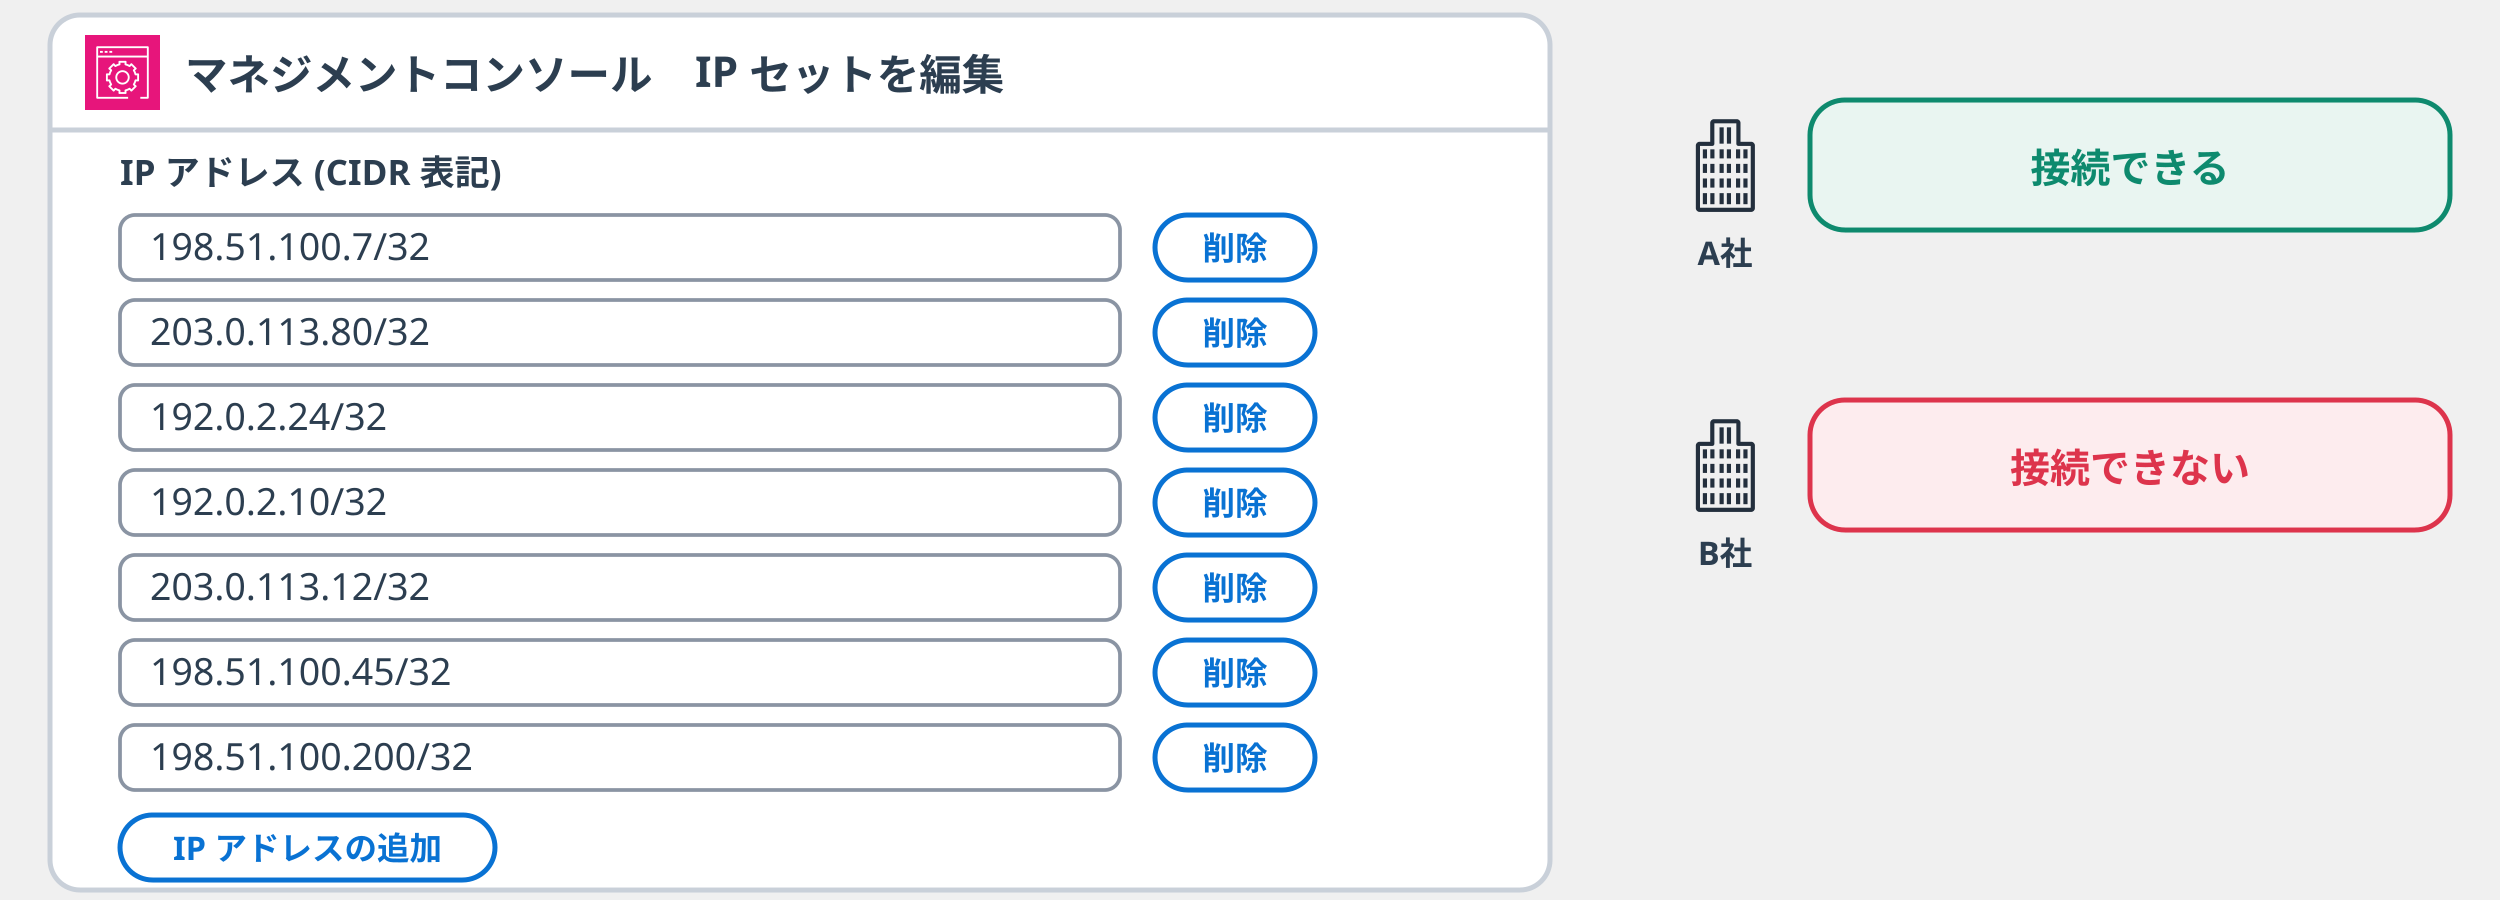
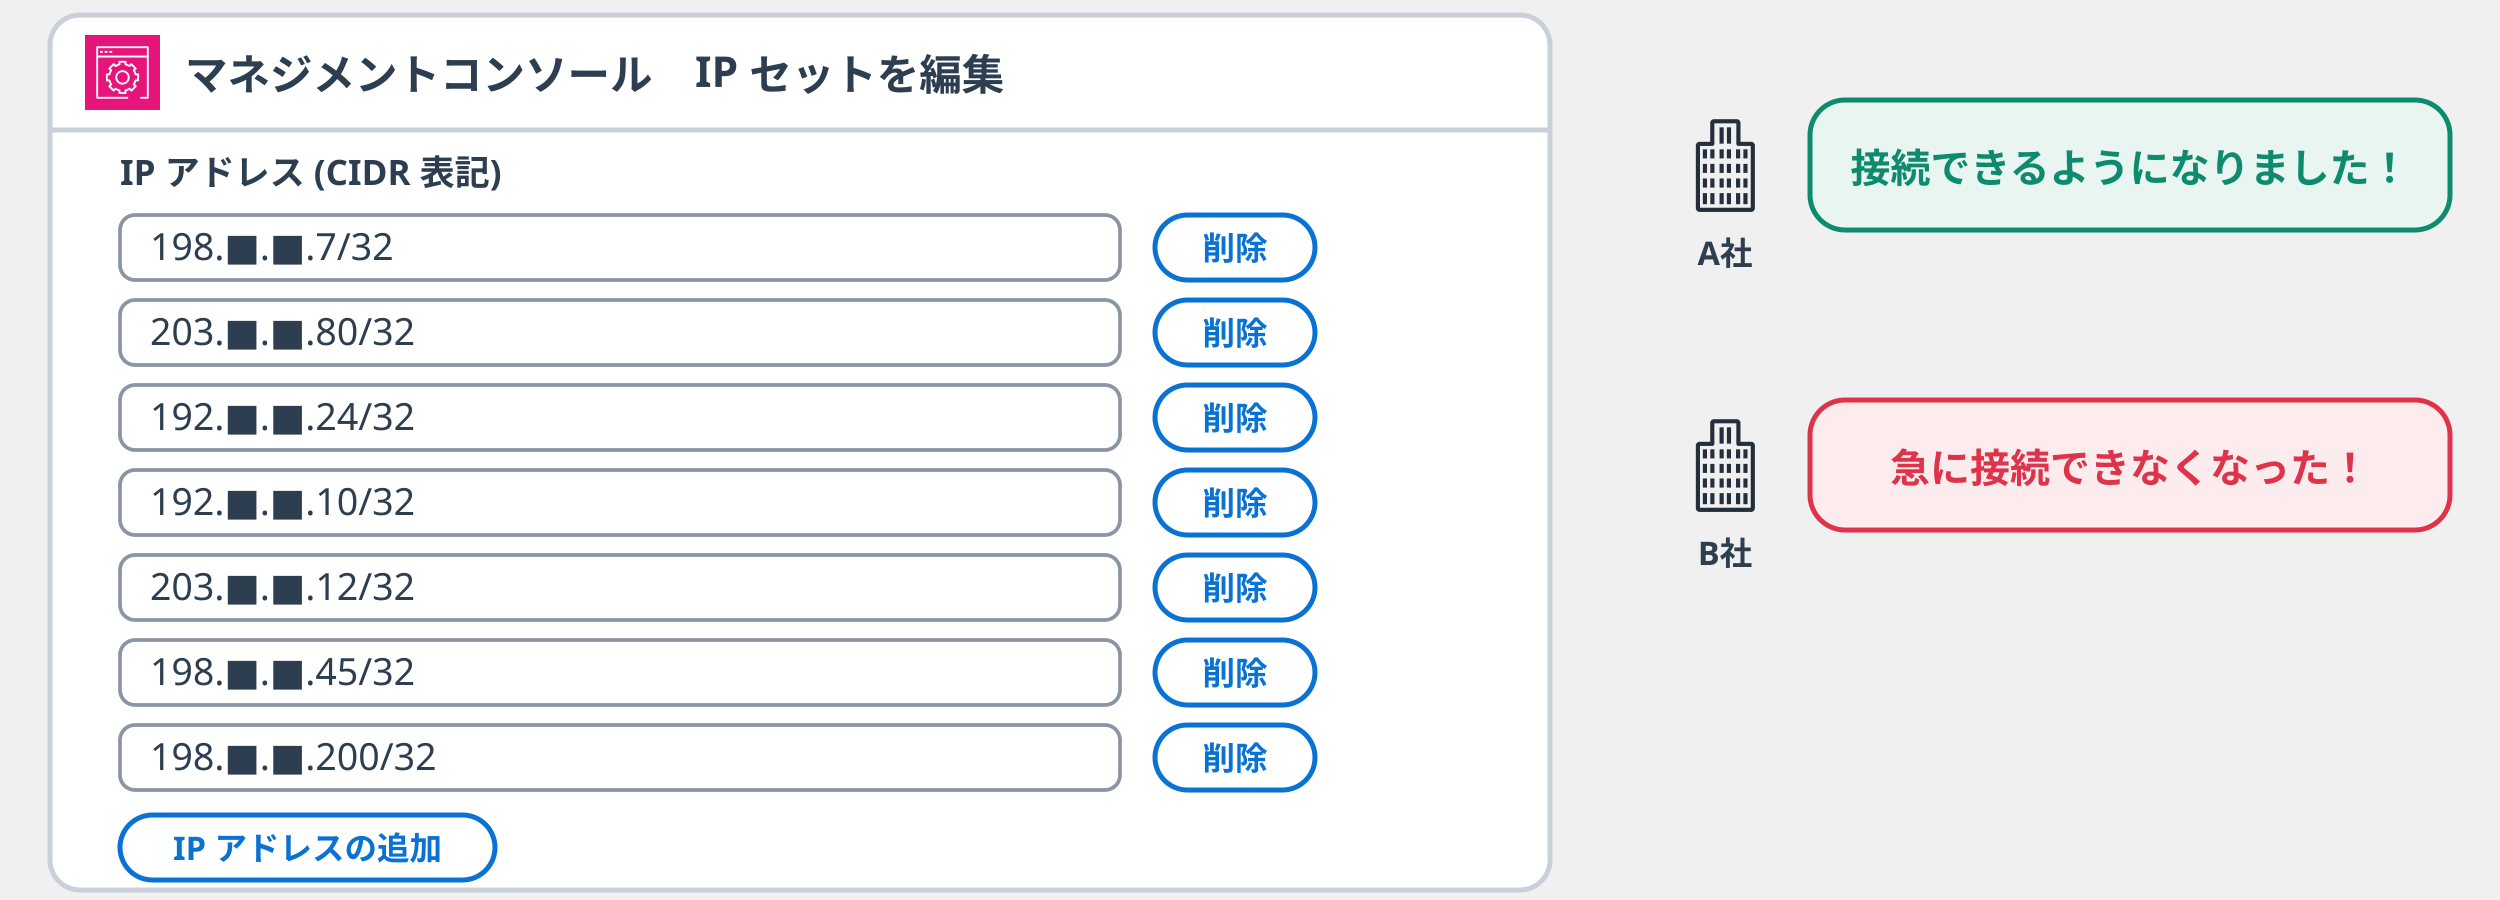
<svg xmlns="http://www.w3.org/2000/svg" viewBox="0 0 1000 360" width="100%" role="img" aria-label="IPセットの編集画面。B社の行が消えて、A社の新しい値が入っている。A社は接続でき、B社は接続できない">
  <defs>
    <marker id="a-i" viewBox="0 0 10 10" refX="9" refY="5" markerWidth="6" markerHeight="6" orient="auto-start-reverse">
      <path d="M0,0 L10,5 L0,10 z" fill="#2c3e50" />
    </marker>
    <marker id="a-g" viewBox="0 0 10 10" refX="9" refY="5" markerWidth="6" markerHeight="6" orient="auto-start-reverse">
      <path d="M0,0 L10,5 L0,10 z" fill="#0E8A6E" />
    </marker>
    <marker id="a-r" viewBox="0 0 10 10" refX="9" refY="5" markerWidth="6" markerHeight="6" orient="auto-start-reverse">
      <path d="M0,0 L10,5 L0,10 z" fill="#DD344C" />
    </marker>
    <marker id="a-x" viewBox="0 0 10 10" refX="9" refY="5" markerWidth="6" markerHeight="6" orient="auto-start-reverse">
      <path d="M0,0 L10,5 L0,10 z" fill="#8a94a3" />
    </marker>
  </defs>
  <rect x="20" y="6" width="600" height="350" rx="12" fill="#ffffff" stroke="#c9d0d9" stroke-width="2" />
  <line x1="20" y1="52" x2="620" y2="52" stroke="#c9d0d9" stroke-width="2" />
  <svg x="34" y="14" width="30" height="30" viewBox="0 0 80 80">
    <g id="console8-Icon-Architecture/64/Arch_AWS-Management-Console_64" stroke="none" stroke-width="1" fill="none" fill-rule="evenodd">
      <g id="console8-Icon-Architecture-BG/64/Management-Governance" fill="#E7157B">
        <rect id="console8-Rectangle" x="0" y="0" width="80" height="80" />
      </g>
      <path d="M26,19 L29,19 L29,17 L26,17 L26,19 Z M21,19 L24,19 L24,17 L21,17 L21,19 Z M16,19 L19,19 L19,17 L16,17 L16,19 Z M14,22 L66,22 L66,14 L14,14 L14,22 Z M67,12 L13,12 C12.447,12 12,12.448 12,13 L12,67 C12,67.552 12.447,68 13,68 L46,68 L46,66 L14,66 L14,24 L66,24 L66,66 L59,66 L59,68 L67,68 C67.553,68 68,67.552 68,67 L68,13 C68,12.448 67.553,12 67,12 L67,12 Z M40,50.878 C36.879,50.878 34.339,48.338 34.339,45.217 C34.339,42.096 36.879,39.557 40,39.557 C43.121,39.557 45.661,42.096 45.661,45.217 C45.661,48.338 43.121,50.878 40,50.878 L40,50.878 Z M40,37.557 C35.775,37.557 32.339,40.993 32.339,45.217 C32.339,49.441 35.775,52.878 40,52.878 C44.225,52.878 47.661,49.441 47.661,45.217 C47.661,40.993 44.225,37.557 40,37.557 L40,37.557 Z M55.652,47.468 L53.946,47.371 C53.491,47.348 53.021,47.672 52.914,48.149 C52.584,49.613 52.009,51.001 51.205,52.277 C50.944,52.69 51.021,53.231 51.385,53.557 L52.659,54.694 L49.477,57.876 L48.344,56.607 C48.018,56.241 47.476,56.166 47.063,56.427 C45.791,57.231 44.401,57.808 42.932,58.139 C42.455,58.247 42.126,58.684 42.154,59.172 L42.251,60.87 L37.749,60.87 L37.847,59.17 C37.875,58.683 37.546,58.246 37.069,58.138 C35.604,57.806 34.214,57.23 32.939,56.424 C32.526,56.164 31.984,56.237 31.659,56.604 L30.523,57.877 L27.341,54.694 L28.613,53.559 C28.978,53.234 29.054,52.692 28.793,52.279 C27.99,51.008 27.415,49.619 27.084,48.149 C26.977,47.672 26.518,47.348 26.052,47.371 L24.348,47.468 L24.348,42.966 L26.058,43.064 C26.518,43.082 26.981,42.763 27.09,42.286 C27.421,40.824 27.996,39.437 28.801,38.164 C29.062,37.75 28.985,37.209 28.621,36.884 L27.341,35.741 L30.524,32.558 L31.666,33.838 C31.991,34.203 32.533,34.277 32.945,34.018 C34.218,33.216 35.604,32.641 37.068,32.311 C37.546,32.203 37.875,31.767 37.847,31.278 L37.749,29.565 L42.251,29.565 L42.154,31.28 C42.126,31.768 42.455,32.204 42.932,32.312 C44.395,32.644 45.78,33.218 47.051,34.021 C47.464,34.281 48.006,34.205 48.331,33.841 L49.476,32.558 L52.659,35.741 L51.381,36.881 C51.017,37.207 50.94,37.749 51.201,38.162 C52.005,39.432 52.58,40.82 52.912,42.287 C53.02,42.763 53.491,43.082 53.944,43.064 L55.652,42.966 L55.652,47.468 Z M56.596,40.909 L54.652,41.02 C54.334,39.907 53.89,38.837 53.327,37.826 L54.781,36.529 C54.986,36.346 55.107,36.086 55.115,35.811 C55.123,35.536 55.017,35.27 54.822,35.076 L50.142,30.396 C49.946,30.201 49.687,30.089 49.406,30.103 C49.131,30.111 48.872,30.231 48.688,30.437 L47.387,31.895 C46.376,31.333 45.309,30.891 44.197,30.573 L44.308,28.622 C44.323,28.348 44.226,28.079 44.036,27.878 C43.848,27.679 43.585,27.565 43.31,27.565 L36.69,27.565 C36.415,27.565 36.152,27.679 35.964,27.879 C35.774,28.079 35.677,28.348 35.692,28.623 L35.804,30.571 C34.691,30.888 33.623,31.331 32.61,31.893 L31.312,30.437 C31.128,30.231 30.869,30.111 30.594,30.103 C30.316,30.091 30.054,30.201 29.858,30.396 L25.178,35.076 C24.983,35.27 24.877,35.536 24.885,35.811 C24.893,36.086 25.014,36.346 25.219,36.529 L26.675,37.828 C26.111,38.84 25.668,39.909 25.35,41.02 L23.404,40.909 C23.132,40.892 22.86,40.992 22.661,41.181 C22.461,41.37 22.348,41.633 22.348,41.908 L22.348,48.527 C22.348,48.802 22.461,49.065 22.661,49.254 C22.86,49.442 23.133,49.542 23.404,49.525 L25.344,49.415 C25.661,50.53 26.104,51.602 26.667,52.614 L25.219,53.906 C25.014,54.089 24.893,54.349 24.885,54.624 C24.877,54.899 24.983,55.165 25.178,55.359 L29.858,60.04 C30.054,60.234 30.313,60.343 30.594,60.332 C30.869,60.324 31.129,60.204 31.312,59.998 L32.604,58.55 C33.618,59.115 34.689,59.559 35.803,59.877 L35.692,61.813 C35.677,62.087 35.774,62.356 35.963,62.556 C36.152,62.756 36.415,62.87 36.69,62.87 L43.31,62.87 C43.585,62.87 43.848,62.756 44.036,62.556 C44.226,62.356 44.323,62.087 44.308,61.813 L44.197,59.879 C45.313,59.561 46.386,59.117 47.399,58.553 L48.688,59.998 C48.871,60.204 49.131,60.324 49.406,60.332 C49.663,60.346 49.948,60.234 50.142,60.04 L54.822,55.359 C55.017,55.165 55.123,54.899 55.115,54.624 C55.107,54.349 54.986,54.089 54.781,53.906 L53.33,52.612 C53.894,51.598 54.337,50.527 54.654,49.415 L56.596,49.525 C56.866,49.542 57.14,49.442 57.339,49.254 C57.539,49.065 57.652,48.802 57.652,48.527 L57.652,41.908 C57.652,41.633 57.539,41.37 57.339,41.181 C57.14,40.992 56.867,40.893 56.596,40.909 L56.596,40.909 Z" id="console8-AWS-Management-Console_Icon_64_Squid" fill="#FFFFFF" />
    </g>
  </svg>
  <text x="74" y="36" font-family="'Noto Sans JP', 'Hiragino Sans', sans-serif" font-size="17" font-weight="bold" fill="#2c3e50" text-anchor="start">マネジメントコンソール　IP セットを編集</text>
  <text x="48" y="74" font-family="'Noto Sans JP', 'Hiragino Sans', sans-serif" font-size="14" font-weight="bold" fill="#2c3e50" text-anchor="start">IP アドレス (CIDR 表記)</text>
  <rect x="48" y="86" width="400" height="26" rx="6" fill="#ffffff" stroke="#8a94a3" stroke-width="1.5" />
-   <text x="60" y="104" font-family="'Noto Sans JP', 'Hiragino Sans', sans-serif" font-size="15" font-weight="normal" fill="#2c3e50" text-anchor="start">198.51.100.7/32</text>
+   <text x="60" y="104" font-family="'Noto Sans JP', 'Hiragino Sans', sans-serif" font-size="15" font-weight="normal" fill="#2c3e50" text-anchor="start">198.■.■.7/32</text>
  <rect x="462" y="86" width="64" height="26" rx="13" fill="#ffffff" stroke="#0972d3" stroke-width="2" />
  <text x="494" y="104" font-family="'Noto Sans JP', 'Hiragino Sans', sans-serif" font-size="13" font-weight="bold" fill="#0972d3" text-anchor="middle">削除</text>
  <rect x="48" y="120" width="400" height="26" rx="6" fill="#ffffff" stroke="#8a94a3" stroke-width="1.5" />
-   <text x="60" y="138" font-family="'Noto Sans JP', 'Hiragino Sans', sans-serif" font-size="15" font-weight="normal" fill="#2c3e50" text-anchor="start">203.0.113.80/32</text>
+   <text x="60" y="138" font-family="'Noto Sans JP', 'Hiragino Sans', sans-serif" font-size="15" font-weight="normal" fill="#2c3e50" text-anchor="start">203.■.■.80/32</text>
  <rect x="462" y="120" width="64" height="26" rx="13" fill="#ffffff" stroke="#0972d3" stroke-width="2" />
  <text x="494" y="138" font-family="'Noto Sans JP', 'Hiragino Sans', sans-serif" font-size="13" font-weight="bold" fill="#0972d3" text-anchor="middle">削除</text>
  <rect x="48" y="154" width="400" height="26" rx="6" fill="#ffffff" stroke="#8a94a3" stroke-width="1.5" />
-   <text x="60" y="172" font-family="'Noto Sans JP', 'Hiragino Sans', sans-serif" font-size="15" font-weight="normal" fill="#2c3e50" text-anchor="start">192.0.2.24/32</text>
+   <text x="60" y="172" font-family="'Noto Sans JP', 'Hiragino Sans', sans-serif" font-size="15" font-weight="normal" fill="#2c3e50" text-anchor="start">192.■.■.24/32</text>
  <rect x="462" y="154" width="64" height="26" rx="13" fill="#ffffff" stroke="#0972d3" stroke-width="2" />
  <text x="494" y="172" font-family="'Noto Sans JP', 'Hiragino Sans', sans-serif" font-size="13" font-weight="bold" fill="#0972d3" text-anchor="middle">削除</text>
  <rect x="48" y="188" width="400" height="26" rx="6" fill="#ffffff" stroke="#8a94a3" stroke-width="1.5" />
-   <text x="60" y="206" font-family="'Noto Sans JP', 'Hiragino Sans', sans-serif" font-size="15" font-weight="normal" fill="#2c3e50" text-anchor="start">192.0.2.10/32</text>
+   <text x="60" y="206" font-family="'Noto Sans JP', 'Hiragino Sans', sans-serif" font-size="15" font-weight="normal" fill="#2c3e50" text-anchor="start">192.■.■.10/32</text>
  <rect x="462" y="188" width="64" height="26" rx="13" fill="#ffffff" stroke="#0972d3" stroke-width="2" />
  <text x="494" y="206" font-family="'Noto Sans JP', 'Hiragino Sans', sans-serif" font-size="13" font-weight="bold" fill="#0972d3" text-anchor="middle">削除</text>
  <rect x="48" y="222" width="400" height="26" rx="6" fill="#ffffff" stroke="#8a94a3" stroke-width="1.5" />
-   <text x="60" y="240" font-family="'Noto Sans JP', 'Hiragino Sans', sans-serif" font-size="15" font-weight="normal" fill="#2c3e50" text-anchor="start">203.0.113.12/32</text>
+   <text x="60" y="240" font-family="'Noto Sans JP', 'Hiragino Sans', sans-serif" font-size="15" font-weight="normal" fill="#2c3e50" text-anchor="start">203.■.■.12/32</text>
  <rect x="462" y="222" width="64" height="26" rx="13" fill="#ffffff" stroke="#0972d3" stroke-width="2" />
  <text x="494" y="240" font-family="'Noto Sans JP', 'Hiragino Sans', sans-serif" font-size="13" font-weight="bold" fill="#0972d3" text-anchor="middle">削除</text>
  <rect x="48" y="256" width="400" height="26" rx="6" fill="#ffffff" stroke="#8a94a3" stroke-width="1.5" />
-   <text x="60" y="274" font-family="'Noto Sans JP', 'Hiragino Sans', sans-serif" font-size="15" font-weight="normal" fill="#2c3e50" text-anchor="start">198.51.100.45/32</text>
+   <text x="60" y="274" font-family="'Noto Sans JP', 'Hiragino Sans', sans-serif" font-size="15" font-weight="normal" fill="#2c3e50" text-anchor="start">198.■.■.45/32</text>
  <rect x="462" y="256" width="64" height="26" rx="13" fill="#ffffff" stroke="#0972d3" stroke-width="2" />
  <text x="494" y="274" font-family="'Noto Sans JP', 'Hiragino Sans', sans-serif" font-size="13" font-weight="bold" fill="#0972d3" text-anchor="middle">削除</text>
  <rect x="48" y="290" width="400" height="26" rx="6" fill="#ffffff" stroke="#8a94a3" stroke-width="1.5" />
-   <text x="60" y="308" font-family="'Noto Sans JP', 'Hiragino Sans', sans-serif" font-size="15" font-weight="normal" fill="#2c3e50" text-anchor="start">198.51.100.200/32</text>
+   <text x="60" y="308" font-family="'Noto Sans JP', 'Hiragino Sans', sans-serif" font-size="15" font-weight="normal" fill="#2c3e50" text-anchor="start">198.■.■.200/32</text>
  <rect x="462" y="290" width="64" height="26" rx="13" fill="#ffffff" stroke="#0972d3" stroke-width="2" />
  <text x="494" y="308" font-family="'Noto Sans JP', 'Hiragino Sans', sans-serif" font-size="13" font-weight="bold" fill="#0972d3" text-anchor="middle">削除</text>
  <rect x="48" y="326" width="150" height="26" rx="13" fill="#ffffff" stroke="#0972d3" stroke-width="2" />
  <text x="123" y="344" font-family="'Noto Sans JP', 'Hiragino Sans', sans-serif" font-size="13" font-weight="bold" fill="#0972d3" text-anchor="middle">IP アドレスの追加</text>
  <svg x="670" y="46" width="40" height="40" viewBox="0 0 48 48">
    <g id="office9-Icon-Resource/General-Resource/Res_Office-building_48" stroke="none" stroke-width="1" fill="none" fill-rule="evenodd">
      <path d="M32.82,42.821 L34.82,42.821 L34.82,37.514 L32.82,37.514 L32.82,42.821 Z M29.287,42.822 L31.287,42.822 L31.287,37.515 L29.287,37.515 L29.287,42.822 Z M24.88,42.822 L26.88,42.822 L26.88,37.515 L24.88,37.515 L24.88,42.822 Z M21.388,42.822 L23.388,42.822 L23.388,37.515 L21.388,37.515 L21.388,42.822 Z M16.941,42.822 L18.941,42.822 L18.941,37.515 L16.941,37.515 L16.941,42.822 Z M13.366,42.822 L15.366,42.822 L15.366,37.515 L13.366,37.515 L13.366,42.822 Z M32.82,34.841 L34.82,34.841 L34.82,30.476 L32.82,30.476 L32.82,34.841 Z M29.287,34.841 L31.287,34.841 L31.287,30.476 L29.287,30.476 L29.287,34.841 Z M24.88,34.841 L26.88,34.841 L26.88,30.476 L24.88,30.476 L24.88,34.841 Z M21.388,34.841 L23.388,34.841 L23.388,30.476 L21.388,30.476 L21.388,34.841 Z M16.941,34.841 L18.941,34.841 L18.941,30.476 L16.941,30.476 L16.941,34.841 Z M13.366,34.841 L15.366,34.841 L15.366,30.476 L13.366,30.476 L13.366,34.841 Z M32.82,27.815 L34.82,27.815 L34.82,23.451 L32.82,23.451 L32.82,27.815 Z M29.287,27.815 L31.287,27.815 L31.287,23.451 L29.287,23.451 L29.287,27.815 Z M24.88,27.815 L26.88,27.815 L26.88,23.451 L24.88,23.451 L24.88,27.815 Z M21.388,27.815 L23.388,27.815 L23.388,23.451 L21.388,23.451 L21.388,27.815 Z M16.941,27.815 L18.941,27.815 L18.941,23.451 L16.941,23.451 L16.941,27.815 Z M13.366,27.815 L15.366,27.815 L15.366,23.451 L13.366,23.451 L13.366,27.815 Z M32.82,20.832 L34.82,20.832 L34.82,16.468 L32.82,16.468 L32.82,20.832 Z M29.287,20.832 L31.287,20.832 L31.287,16.468 L29.287,16.468 L29.287,20.832 Z M24.88,20.832 L26.88,20.832 L26.88,16.468 L24.88,16.468 L24.88,20.832 Z M21.388,20.832 L23.388,20.832 L23.388,16.468 L21.388,16.468 L21.388,20.832 Z M16.941,20.832 L18.941,20.832 L18.941,16.468 L16.941,16.468 L16.941,20.832 Z M13.366,20.832 L15.366,20.832 L15.366,16.468 L13.366,16.468 L13.366,20.832 Z M24.908,13.747 L26.908,13.747 L26.908,5.923 L24.908,5.923 L24.908,13.747 Z M21.375,13.747 L23.375,13.747 L23.375,5.923 L21.375,5.923 L21.375,13.747 Z M36.353,44.523 L12,44.523 L12,14.849 L17.899,14.849 C18.452,14.849 18.899,14.401 18.899,13.849 L18.899,4 L29.44,4 L29.44,13.849 C29.44,14.401 29.887,14.849 30.44,14.849 L36.353,14.849 L36.353,44.523 Z M36.564,12.849 L31.44,12.849 L31.44,3.789 C31.44,2.803 30.637,2 29.651,2 L18.688,2 C17.702,2 16.899,2.803 16.899,3.789 L16.899,12.849 L11.789,12.849 C10.802,12.849 10,13.651 10,14.638 L10,44.734 C10,45.721 10.802,46.523 11.789,46.523 L36.564,46.523 C37.55,46.523 38.353,45.721 38.353,44.734 L38.353,14.638 C38.353,13.651 37.55,12.849 36.564,12.849 L36.564,12.849 Z" id="office9-Fill-14" fill="#232F3D" />
    </g>
  </svg>
  <text x="690" y="106" font-family="'Noto Sans JP', 'Hiragino Sans', sans-serif" font-size="13" font-weight="bold" fill="#2c3e50" text-anchor="middle">A社</text>
  <rect x="724" y="40" width="256" height="52" rx="14" fill="#e9f5f1" stroke="#0E8A6E" stroke-width="2" />
-   <text x="852" y="73" font-family="'Noto Sans JP', 'Hiragino Sans', sans-serif" font-size="16" font-weight="bold" fill="#0E8A6E" text-anchor="middle">接続できる</text>
+   <text x="852" y="73" font-family="'Noto Sans JP', 'Hiragino Sans', sans-serif" font-size="16" font-weight="bold" fill="#0E8A6E" text-anchor="middle">接続できるようになりました！</text>
  <svg x="670" y="166" width="40" height="40" viewBox="0 0 48 48">
    <g id="office10-Icon-Resource/General-Resource/Res_Office-building_48" stroke="none" stroke-width="1" fill="none" fill-rule="evenodd">
      <path d="M32.82,42.821 L34.82,42.821 L34.82,37.514 L32.82,37.514 L32.82,42.821 Z M29.287,42.822 L31.287,42.822 L31.287,37.515 L29.287,37.515 L29.287,42.822 Z M24.88,42.822 L26.88,42.822 L26.88,37.515 L24.88,37.515 L24.88,42.822 Z M21.388,42.822 L23.388,42.822 L23.388,37.515 L21.388,37.515 L21.388,42.822 Z M16.941,42.822 L18.941,42.822 L18.941,37.515 L16.941,37.515 L16.941,42.822 Z M13.366,42.822 L15.366,42.822 L15.366,37.515 L13.366,37.515 L13.366,42.822 Z M32.82,34.841 L34.82,34.841 L34.82,30.476 L32.82,30.476 L32.82,34.841 Z M29.287,34.841 L31.287,34.841 L31.287,30.476 L29.287,30.476 L29.287,34.841 Z M24.88,34.841 L26.88,34.841 L26.88,30.476 L24.88,30.476 L24.88,34.841 Z M21.388,34.841 L23.388,34.841 L23.388,30.476 L21.388,30.476 L21.388,34.841 Z M16.941,34.841 L18.941,34.841 L18.941,30.476 L16.941,30.476 L16.941,34.841 Z M13.366,34.841 L15.366,34.841 L15.366,30.476 L13.366,30.476 L13.366,34.841 Z M32.82,27.815 L34.82,27.815 L34.82,23.451 L32.82,23.451 L32.82,27.815 Z M29.287,27.815 L31.287,27.815 L31.287,23.451 L29.287,23.451 L29.287,27.815 Z M24.88,27.815 L26.88,27.815 L26.88,23.451 L24.88,23.451 L24.88,27.815 Z M21.388,27.815 L23.388,27.815 L23.388,23.451 L21.388,23.451 L21.388,27.815 Z M16.941,27.815 L18.941,27.815 L18.941,23.451 L16.941,23.451 L16.941,27.815 Z M13.366,27.815 L15.366,27.815 L15.366,23.451 L13.366,23.451 L13.366,27.815 Z M32.82,20.832 L34.82,20.832 L34.82,16.468 L32.82,16.468 L32.82,20.832 Z M29.287,20.832 L31.287,20.832 L31.287,16.468 L29.287,16.468 L29.287,20.832 Z M24.88,20.832 L26.88,20.832 L26.88,16.468 L24.88,16.468 L24.88,20.832 Z M21.388,20.832 L23.388,20.832 L23.388,16.468 L21.388,16.468 L21.388,20.832 Z M16.941,20.832 L18.941,20.832 L18.941,16.468 L16.941,16.468 L16.941,20.832 Z M13.366,20.832 L15.366,20.832 L15.366,16.468 L13.366,16.468 L13.366,20.832 Z M24.908,13.747 L26.908,13.747 L26.908,5.923 L24.908,5.923 L24.908,13.747 Z M21.375,13.747 L23.375,13.747 L23.375,5.923 L21.375,5.923 L21.375,13.747 Z M36.353,44.523 L12,44.523 L12,14.849 L17.899,14.849 C18.452,14.849 18.899,14.401 18.899,13.849 L18.899,4 L29.44,4 L29.44,13.849 C29.44,14.401 29.887,14.849 30.44,14.849 L36.353,14.849 L36.353,44.523 Z M36.564,12.849 L31.44,12.849 L31.44,3.789 C31.44,2.803 30.637,2 29.651,2 L18.688,2 C17.702,2 16.899,2.803 16.899,3.789 L16.899,12.849 L11.789,12.849 C10.802,12.849 10,13.651 10,14.638 L10,44.734 C10,45.721 10.802,46.523 11.789,46.523 L36.564,46.523 C37.55,46.523 38.353,45.721 38.353,44.734 L38.353,14.638 C38.353,13.651 37.55,12.849 36.564,12.849 L36.564,12.849 Z" id="office10-Fill-14" fill="#232F3D" />
    </g>
  </svg>
  <text x="690" y="226" font-family="'Noto Sans JP', 'Hiragino Sans', sans-serif" font-size="13" font-weight="bold" fill="#2c3e50" text-anchor="middle">B社</text>
  <rect x="724" y="160" width="256" height="52" rx="14" fill="#fdecee" stroke="#DD344C" stroke-width="2" />
-   <text x="852" y="193" font-family="'Noto Sans JP', 'Hiragino Sans', sans-serif" font-size="16" font-weight="bold" fill="#DD344C" text-anchor="middle">接続できない</text>
+   <text x="852" y="193" font-family="'Noto Sans JP', 'Hiragino Sans', sans-serif" font-size="16" font-weight="bold" fill="#DD344C" text-anchor="middle">急に接続できなくなった！</text>
</svg>
